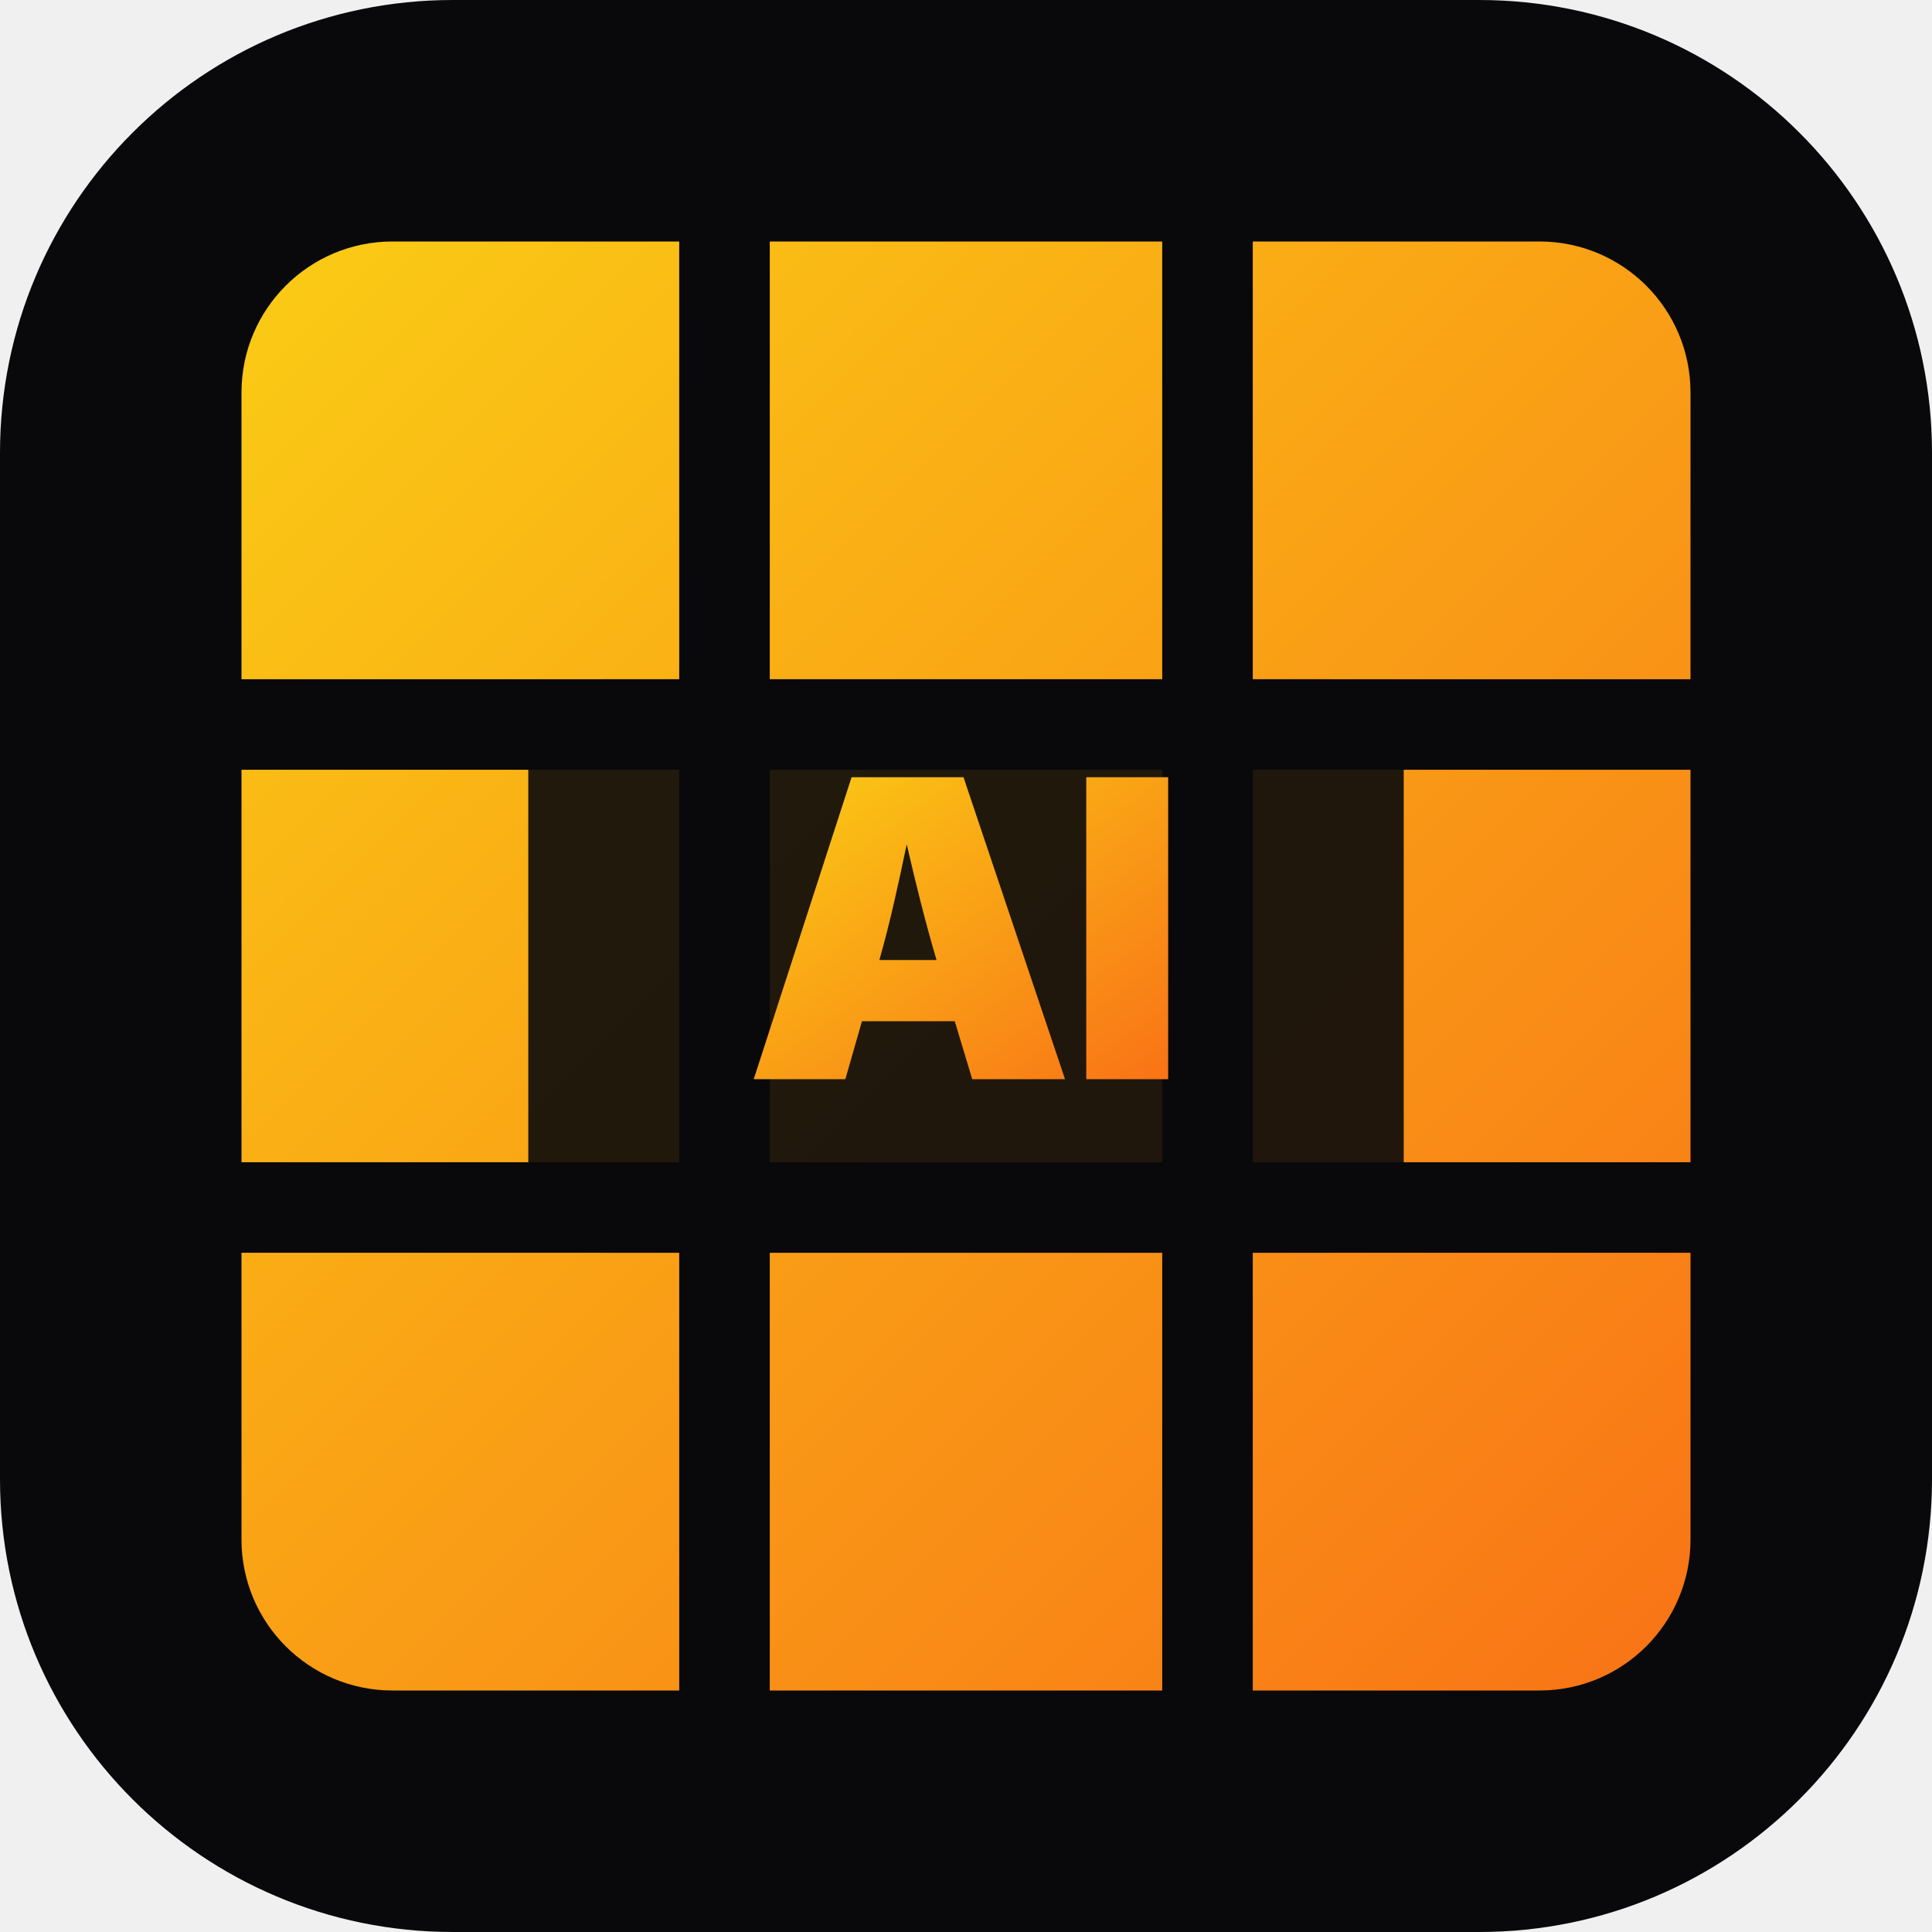
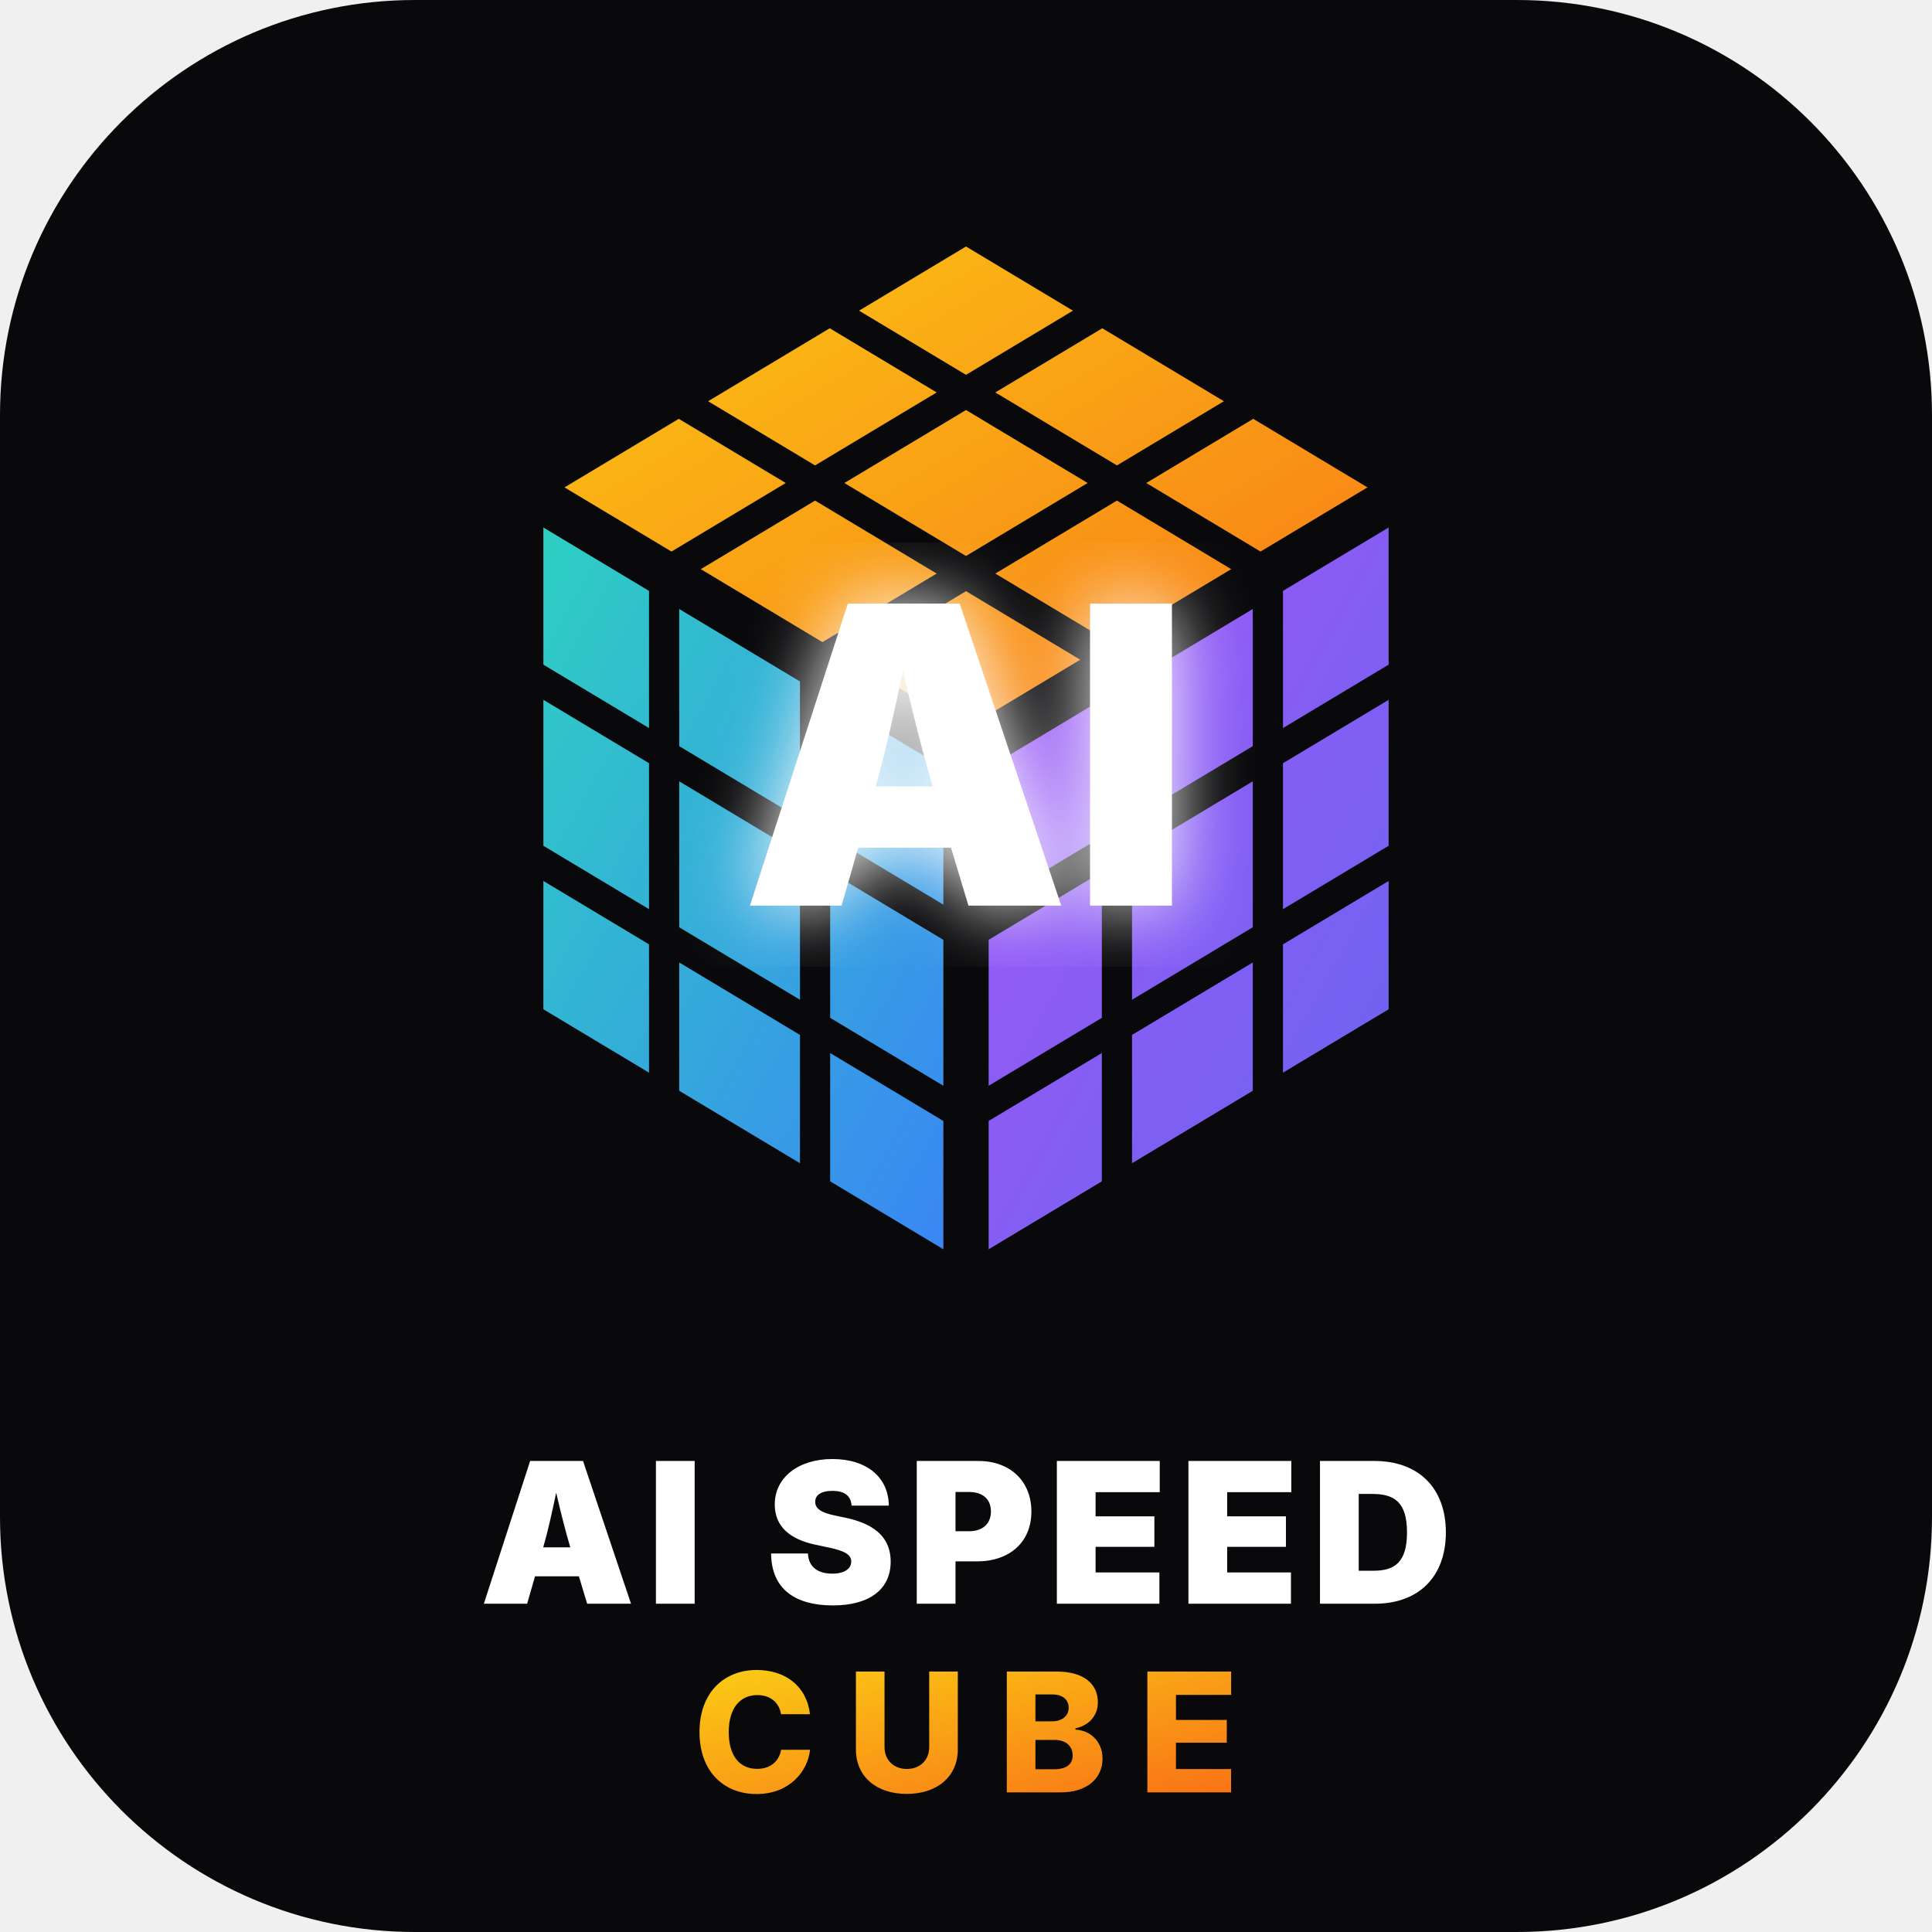
<svg xmlns="http://www.w3.org/2000/svg" viewBox="0 0 512 512">
  <defs>
-     <linearGradient id="grad" x1="0%" y1="0%" x2="100%" y2="100%">
+     <linearGradient id="topGrad" x1="0%" y1="0%" x2="100%" y2="100%">
      <stop offset="0%" stop-color="#facc15" />
      <stop offset="100%" stop-color="#f97316" />
    </linearGradient>
+     <linearGradient id="leftGrad" x1="0%" y1="0%" x2="100%" y2="100%">
+       <stop offset="0%" stop-color="#2dd4bf" />
+       <stop offset="100%" stop-color="#3b82f6" />
+     </linearGradient>
+     <linearGradient id="rightGrad" x1="0%" y1="0%" x2="100%" y2="100%">
+       <stop offset="0%" stop-color="#a855f7" />
+       <stop offset="100%" stop-color="#6366f1" />
+     </linearGradient>
+     <filter id="glow" x="-20%" y="-20%" width="140%" height="140%">
+       <feGaussianBlur stdDeviation="10" result="blur" />
+       <feComposite in="SourceGraphic" in2="blur" operator="over" />
+     </filter>
  </defs>
-   <rect width="512" height="512" rx="120" fill="#09090b" />
-   <rect x="64" y="64" width="384" height="384" rx="40" fill="url(#grad)" />
-   <path d="M192,64 v384 M320,64 v384 M64,192 h384 M64,320 h384" stroke="#09090b" stroke-width="24" stroke-linecap="round" />
-   <rect x="140" y="180" width="232" height="152" rx="20" fill="#09090b" opacity="0.9" />
-   <text x="256" y="286" font-family="Inter, system-ui, sans-serif" font-weight="900" font-size="110" fill="url(#grad)" text-anchor="middle" letter-spacing="-2">AI</text>
+   <rect width="512" height="512" rx="110" fill="#09090b" />
+   <polygon points="256,56 376,128 256,200 136,128" fill="url(#topGrad)" />
+   <polygon points="136,128 256,200 256,344 136,272" fill="url(#leftGrad)" />
+   <polygon points="376,128 256,200 256,344 376,272" fill="url(#rightGrad)" />
+   <g stroke="#09090b" stroke-linecap="round" stroke-linejoin="round">
+     <polygon points="256,56 376,128 376,272 256,344 136,272 136,128" fill="none" stroke-width="16" />
+     <path d="M256,200 L256,344 M256,200 L136,128 M256,200 L376,128" stroke-width="12" />
+     <path d="M176,104 L296,176 M216,80 L336,152" stroke-width="8" />
+     <path d="M336,104 L216,176 M296,80 L176,152" stroke-width="8" />
+     <path d="M176,152 L176,296 M216,176 L216,320" stroke-width="8" />
+     <path d="M136,176 L256,248 M136,224 L256,296" stroke-width="8" />
+     <path d="M336,152 L336,296 M296,176 L296,320" stroke-width="8" />
+     <path d="M376,176 L256,248 M376,224 L256,296" stroke-width="8" />
+   </g>
+   <text x="256" y="240" font-family="Inter, system-ui, sans-serif" font-weight="900" font-size="110" fill="#ffffff" text-anchor="middle" filter="url(#glow)">AI</text>
+   <text x="256" y="425" font-family="Inter, system-ui, sans-serif" font-weight="900" font-size="52" fill="#ffffff" text-anchor="middle" letter-spacing="3">AI SPEED</text>
+   <text x="256" y="475" font-family="Inter, system-ui, sans-serif" font-weight="800" font-size="44" fill="url(#topGrad)" text-anchor="middle" letter-spacing="8">CUBE</text>
</svg>
